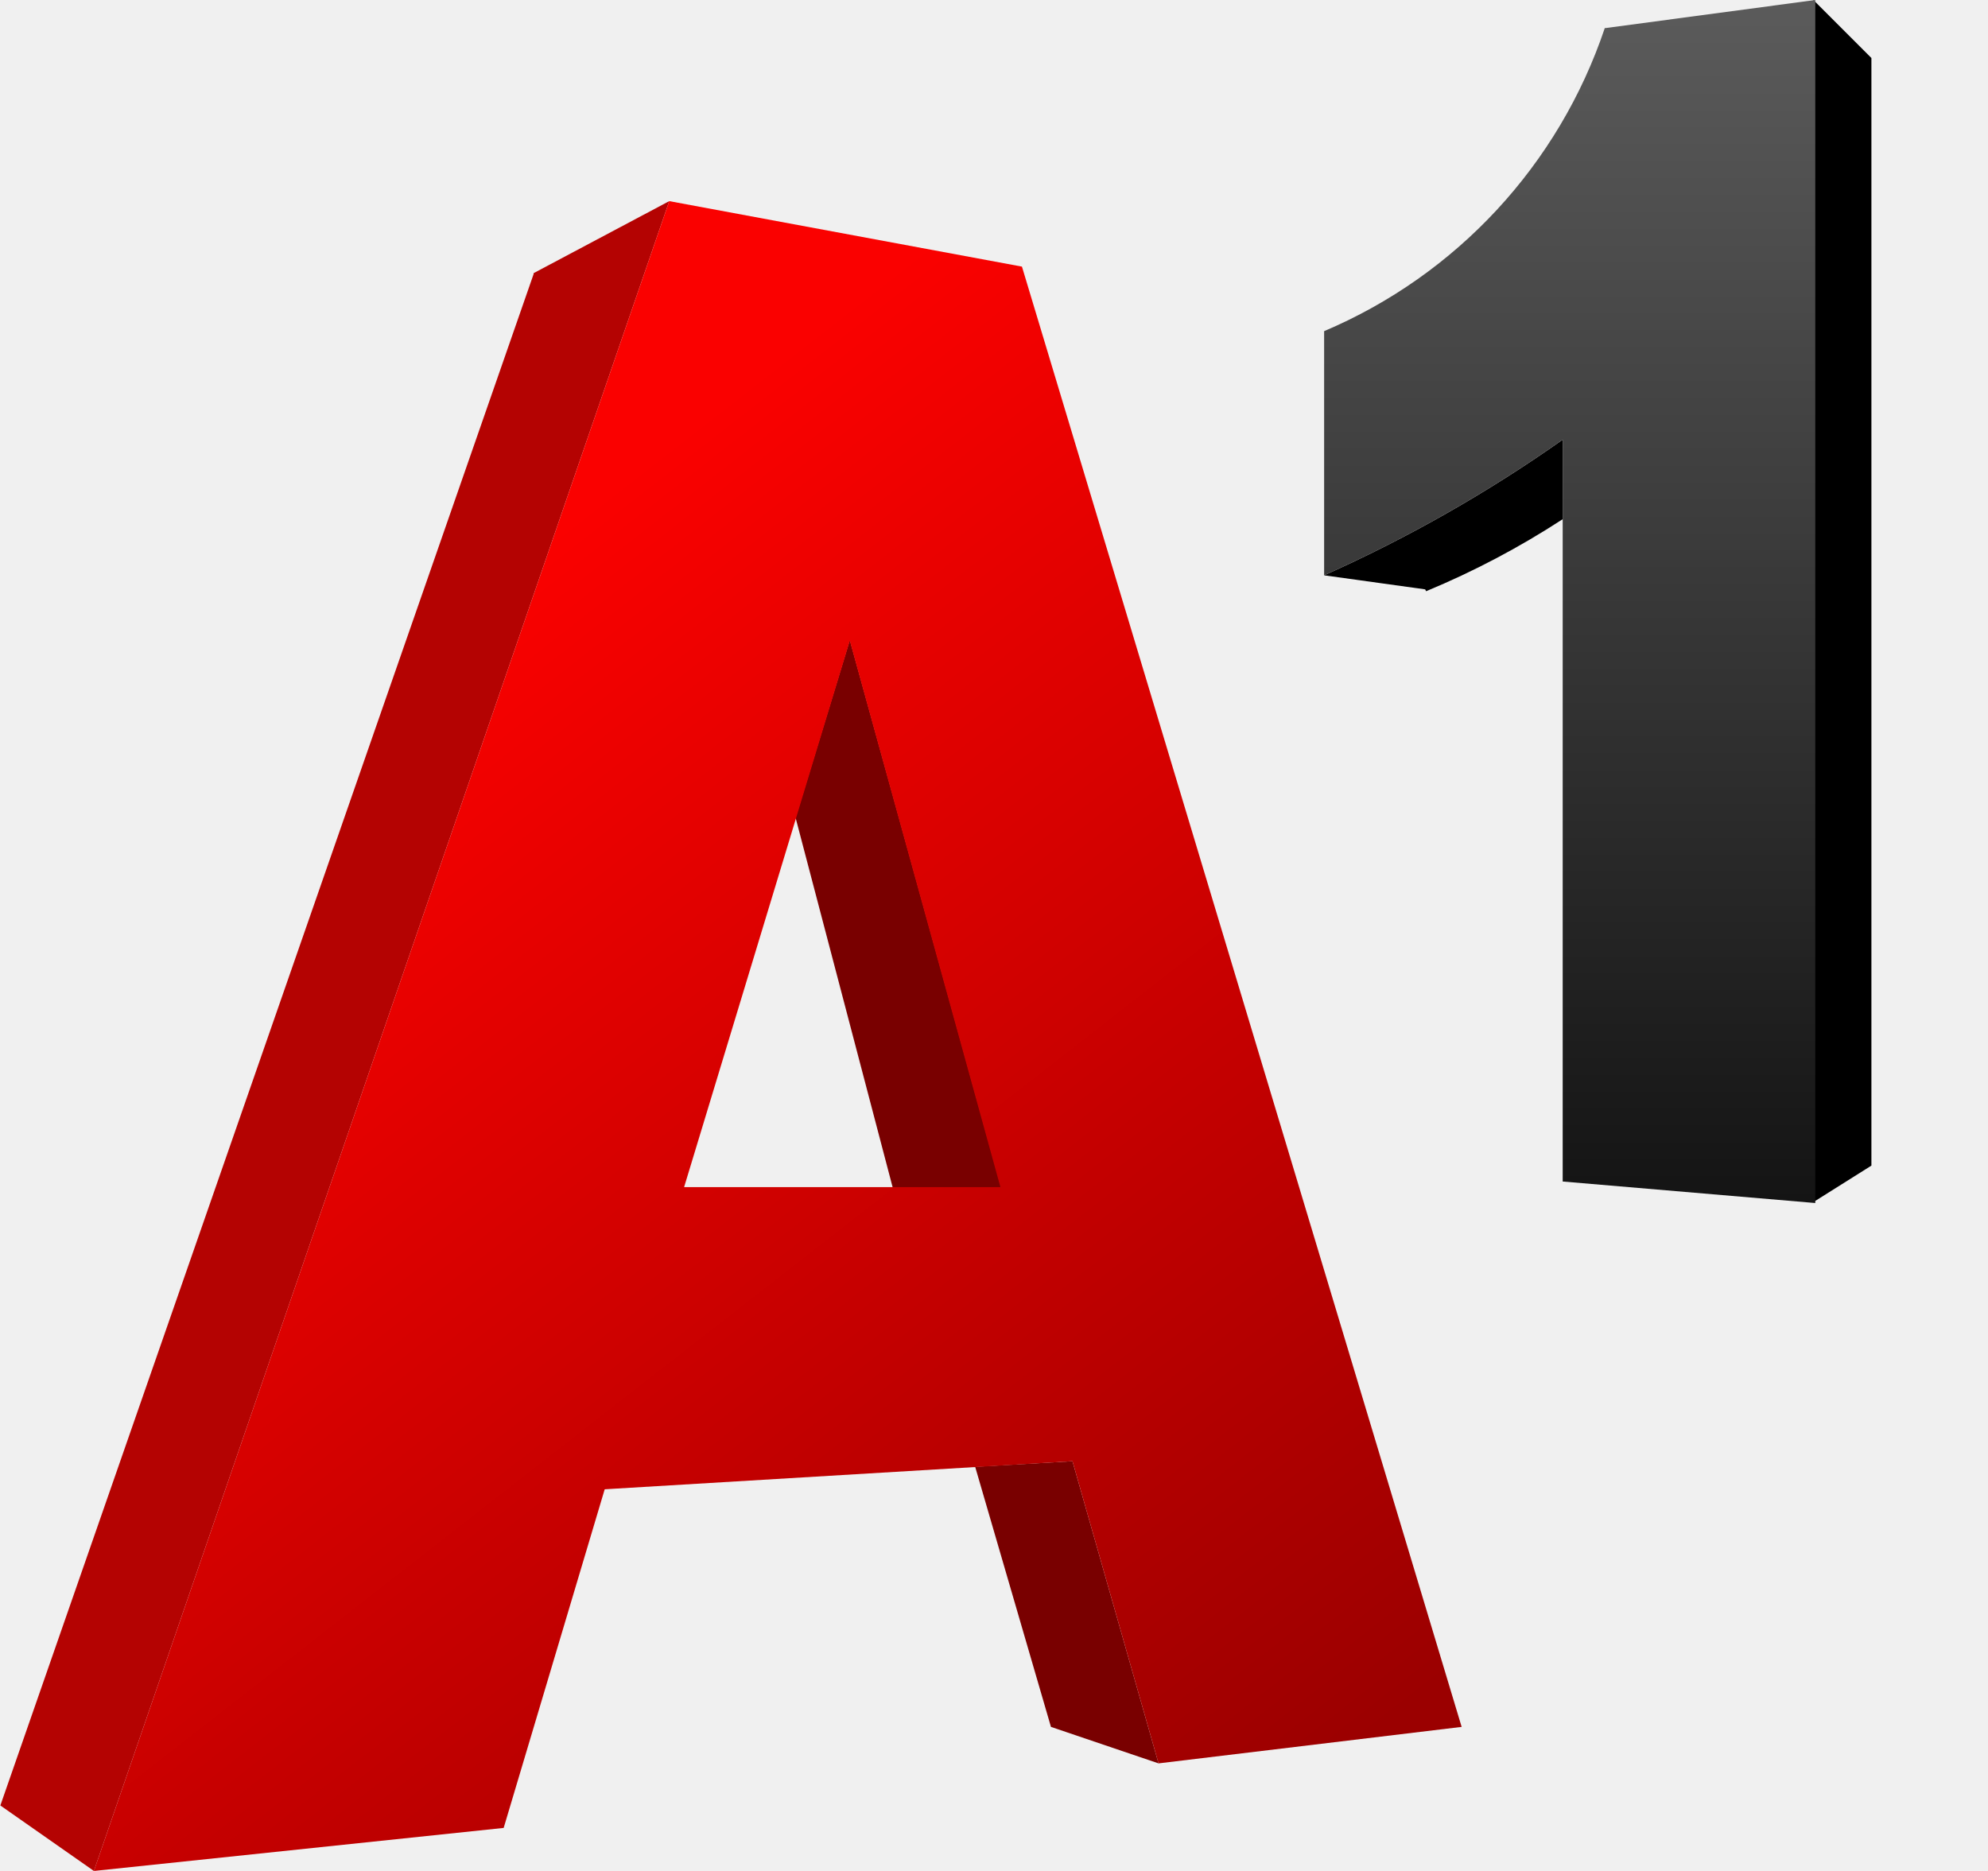
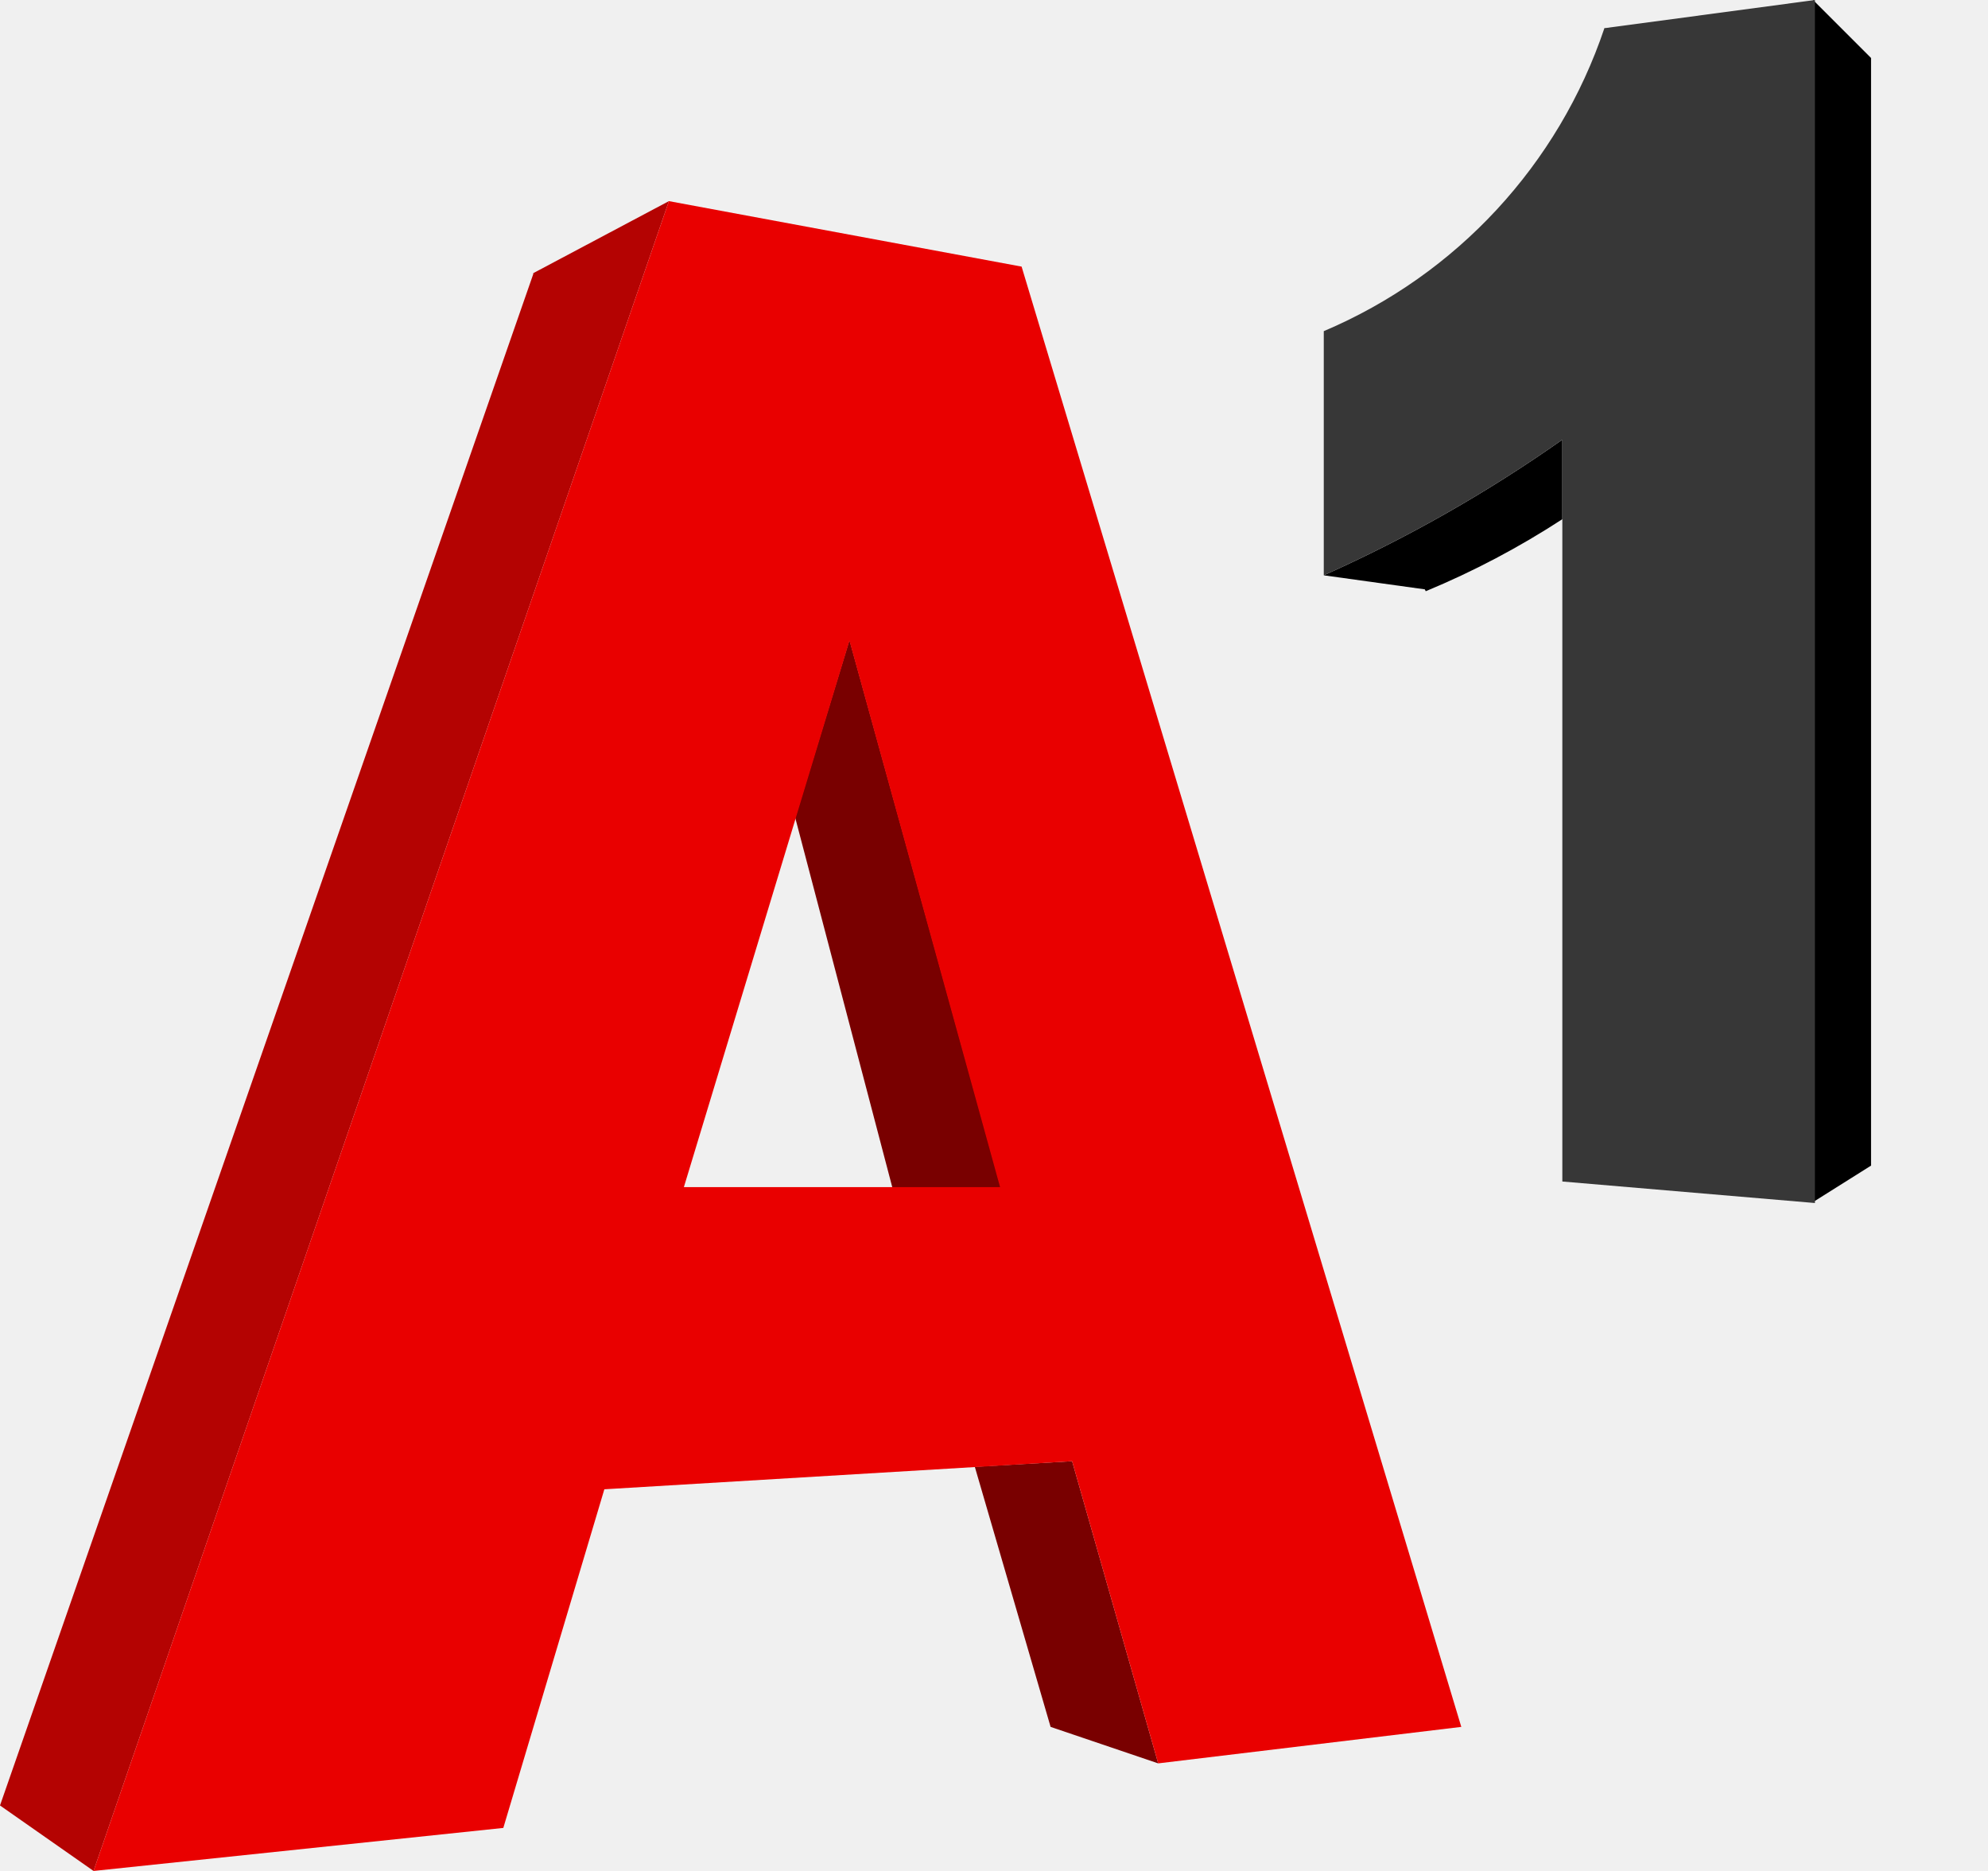
- <svg xmlns="http://www.w3.org/2000/svg" width="17" height="16" fill="none">
+ <svg viewBox="0 0 17 16" fill="none">
  <g clip-path="url(#a)">
-     <path d="M16.003.496 15.507 0v10.28l.496-.312V.496ZM12.187 5.04l-.864-.12c.716-.32 1.399-.708 2.04-1.16v.68c-.37.241-.76.447-1.168.616l-.008-.016Z" fill="#000" />
-     <path d="M13.723.24a4.306 4.306 0 0 1-2.4 2.592V4.92c.716-.32 1.399-.708 2.04-1.16v6.344l2.16.184V0L13.73.24h-.008Z" fill="url(#b)" />
-     <path d="m8.987 14.768.92.312-.736-2.584-.832.048.648 2.224ZM7.635 10.16l-.832-3.168.464-1.52 1.296 4.688h-.928Z" fill="#790000" />
-     <path d="m4.563 2.336 1.16-.616L.803 16l-.8-.56 4.56-13.096v-.008Z" fill="#B40302" />
-     <path fill-rule="evenodd" clip-rule="evenodd" d="m.803 16 4.92-14.28 3.016.56 3.76 12.488-2.592.312-.736-2.584-4 .24-.864 2.896L.803 16ZM7.267 5.48l1.288 4.672H5.85L7.267 5.48Z" fill="url(#c)" />
+     <path d="M16 .496 15.504 0v10.28L16 9.968V.496ZM12.184 5.04l-.864-.12a12.16 12.16 0 0 0 2.04-1.16v.68c-.37.241-.76.447-1.168.616l-.008-.016Z" fill="#000" />
+     <path d="M13.72.24a4.304 4.304 0 0 1-2.4 2.592V4.92a12.16 12.16 0 0 0 2.04-1.16v6.344l2.16.184V0l-1.792.24h-.008Z" fill="#373737" />
+     <path d="m8.984 14.768.92.312-.736-2.584-.832.048.648 2.224ZM7.632 10.16 6.8 6.992l.464-1.52L8.56 10.16h-.928Z" fill="#790000" />
+     <path d="m4.56 2.336 1.16-.616L.8 16l-.8-.56L4.56 2.344v-.008Z" fill="#B40302" />
+     <path fill-rule="evenodd" clip-rule="evenodd" d="M.8 16 5.72 1.72l3.016.56 3.76 12.488-2.592.312-.736-2.584-4 .24-.864 2.896L.8 16ZM7.264 5.48l1.288 4.672H5.848L7.264 5.48Z" fill="#E90000" />
  </g>
  <defs>
-     <linearGradient id="b" x1="13.419" y1="0" x2="13.419" y2="10.28" gradientUnits="userSpaceOnUse">
-       <stop stop-color="#5B5B5B" />
-       <stop offset="1" stop-color="#141414" />
-     </linearGradient>
-     <linearGradient id="c" x1="3.635" y1="5.416" x2="11.267" y2="15.2" gradientUnits="userSpaceOnUse">
-       <stop stop-color="#FA0100" />
-       <stop offset="1" stop-color="#9B0000" />
-     </linearGradient>
    <clipPath id="a">
      <path fill="#fff" transform="translate(.003)" d="M0 0h16v16H0z" />
    </clipPath>
  </defs>
</svg>
